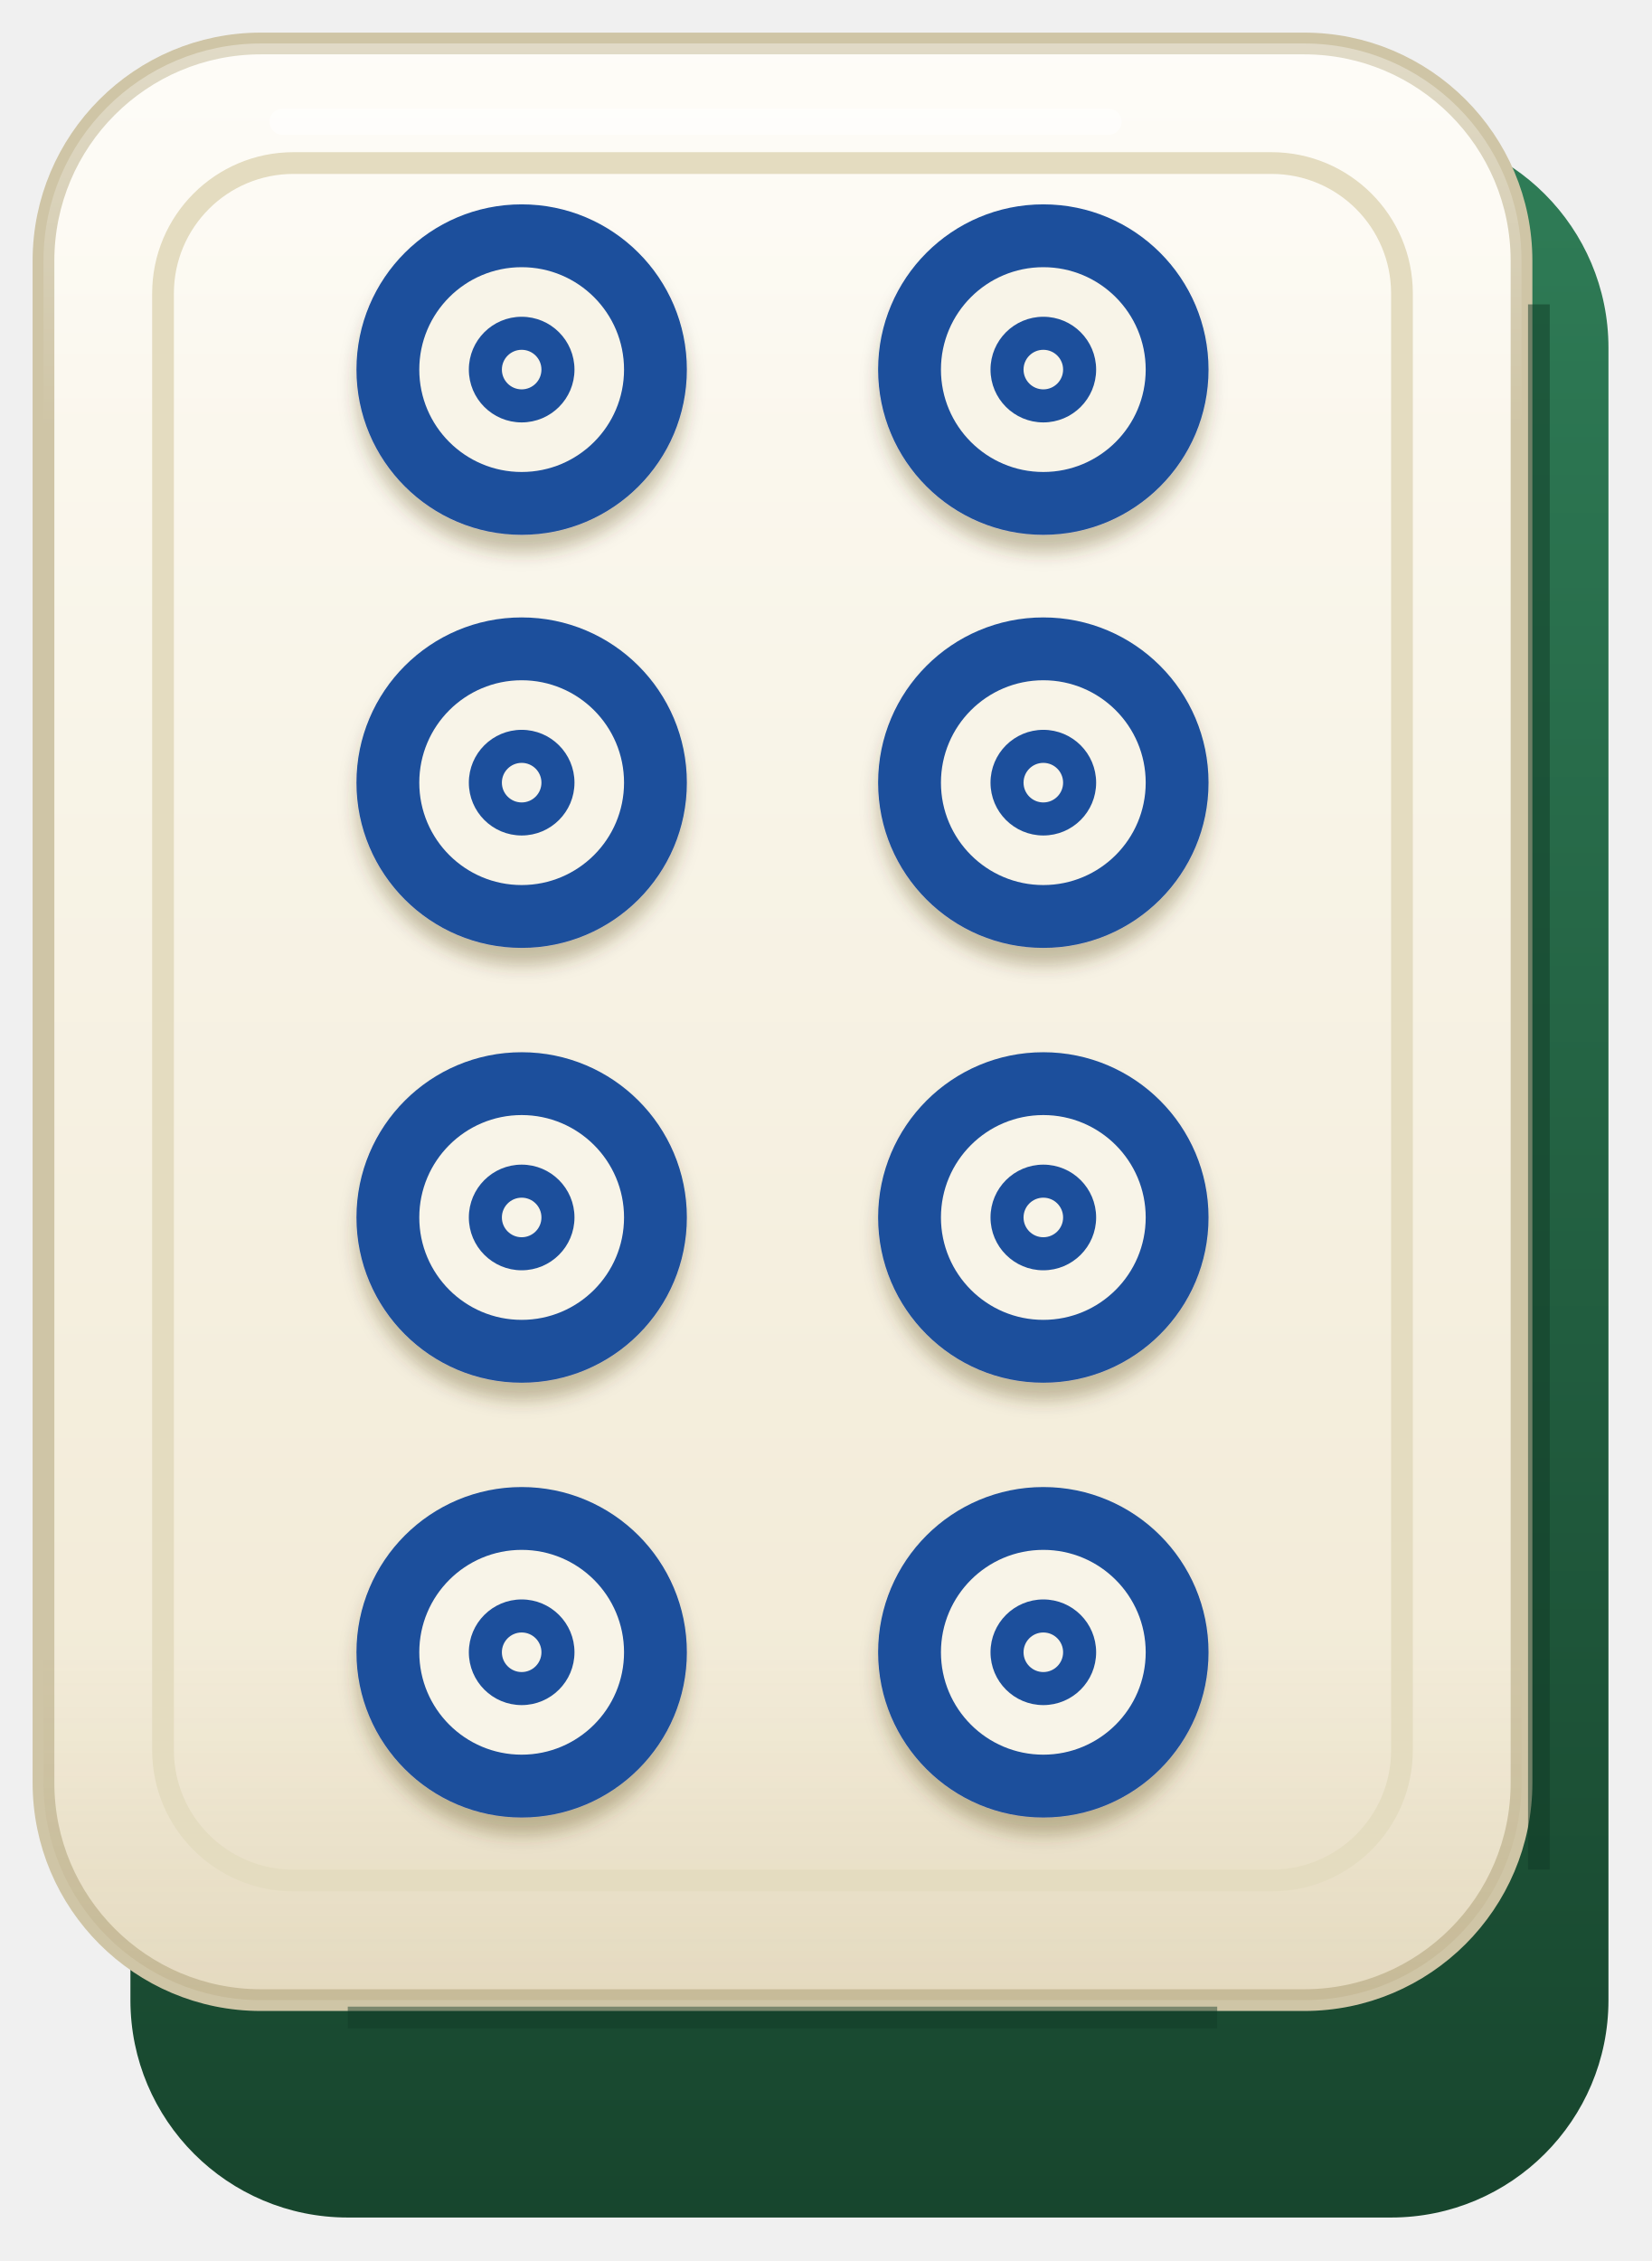
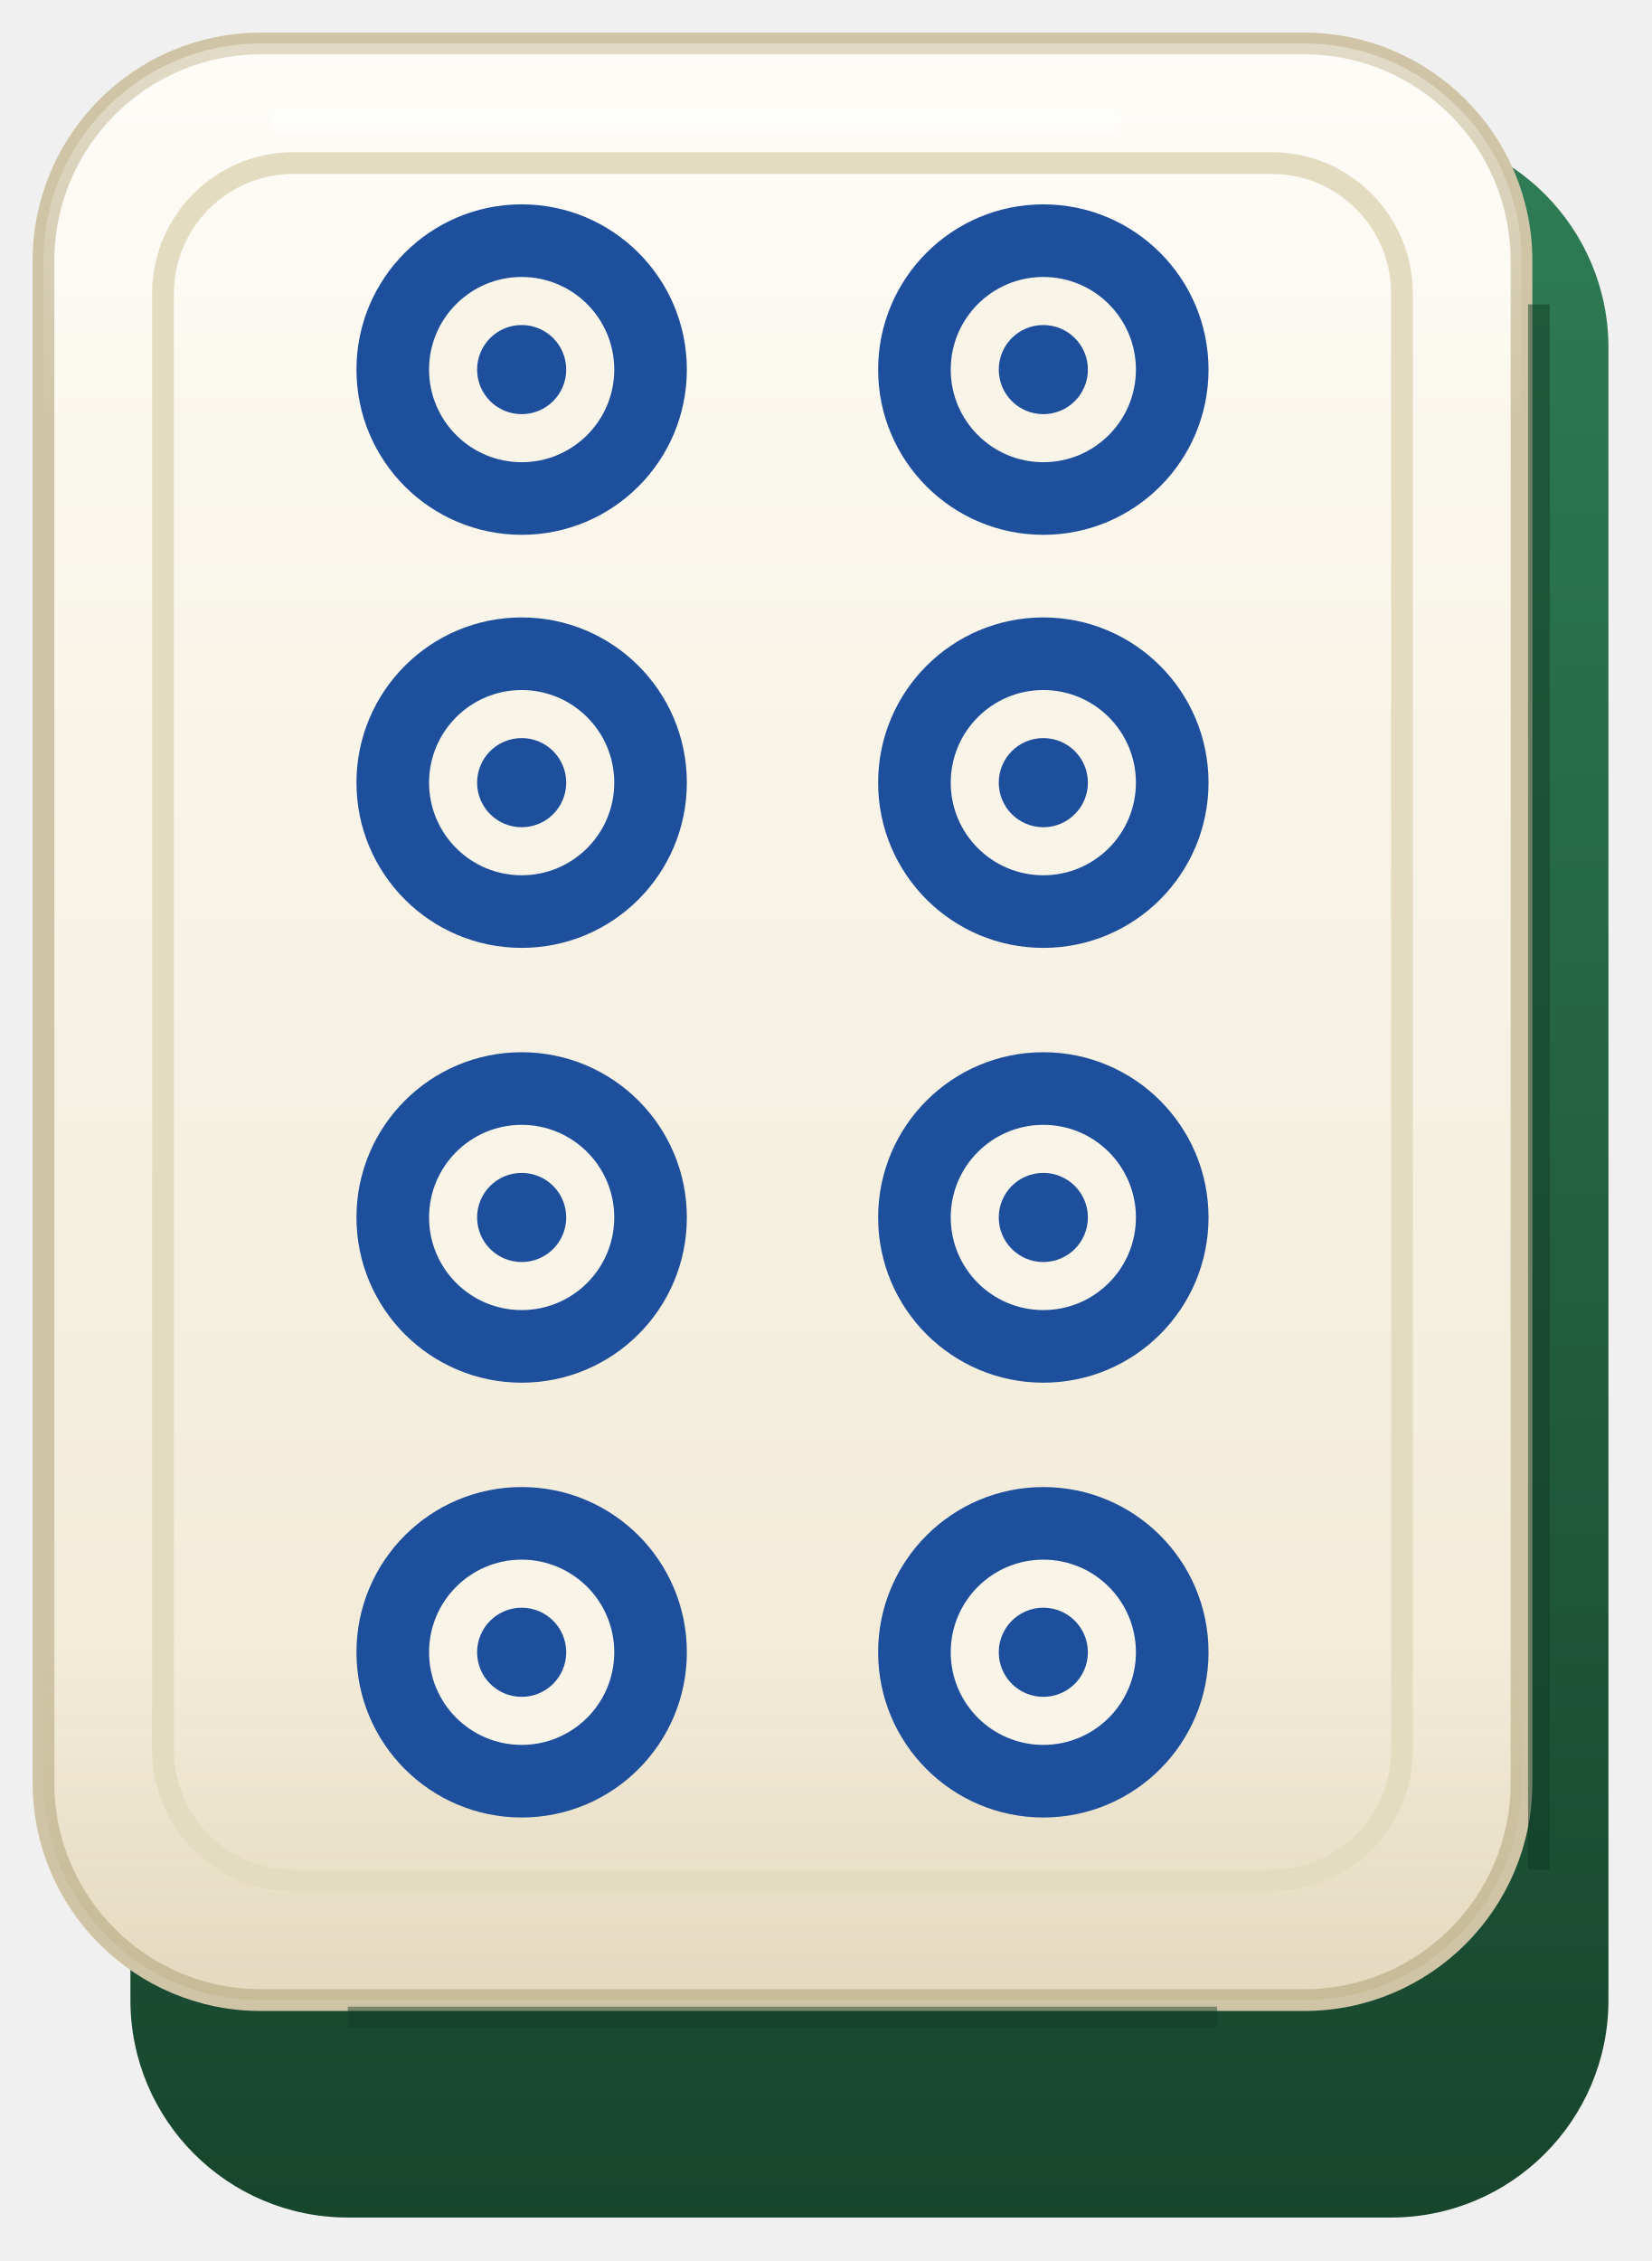
<svg xmlns="http://www.w3.org/2000/svg" viewBox="0 0 76 104">
  <defs>
    <linearGradient id="f" x1="0" y1="0" x2="0" y2="1">
      <stop offset="0" stop-color="#fdfbf4" />
      <stop offset="1" stop-color="#f0e8d2" />
    </linearGradient>
    <linearGradient id="b" x1="0" y1="0" x2="0" y2="1">
      <stop offset="0" stop-color="#2a8a5f" />
      <stop offset="1" stop-color="#1b6444" />
    </linearGradient>
    <linearGradient id="s" x1="0" y1="0" x2="0" y2="1">
      <stop offset="0" stop-color="#2f7d57" />
      <stop offset="1" stop-color="#17452d" />
    </linearGradient>
    <linearGradient id="v" x1="0" y1="0" x2="0" y2="1">
      <stop offset="0" stop-color="#ffffff" stop-opacity=".38" />
      <stop offset=".2" stop-color="#ffffff" stop-opacity="0" />
      <stop offset=".82" stop-color="#8a6c30" stop-opacity="0" />
      <stop offset="1" stop-color="#8a6c30" stop-opacity=".12" />
    </linearGradient>
-     <filter id="e" x="-8%" y="-8%" width="116%" height="116%">
-       <feDropShadow dx="0" dy=".8" stdDeviation=".4" flood-color="#4a3a10" flood-opacity=".3" />
-     </filter>
  </defs>
  <rect x="6" y="6" width="68" height="96" rx="10" fill="url(#s)" />
  <rect x="2" y="2" width="68" height="90" rx="10" fill="url(#f)" stroke="#cfc5a6" />
  <rect x="2" y="2" width="68" height="90" rx="10" fill="url(#v)" />
  <rect x="7.5" y="7.5" width="57" height="79" rx="6" fill="none" stroke="#e4dcc0" />
  <path d="M13 5.6h38" stroke="#fff" stroke-width="1.2" opacity=".55" stroke-linecap="round" />
  <path d="M70.8 14v72" stroke="#0f3a26" stroke-width="1" opacity=".5" />
  <path d="M16 92.8h40" stroke="#0f3a26" stroke-width="1" opacity=".45" />
-   <g filter="url(#e)">
+   <g>
    <g>
      <circle cx="24" cy="17" r="7.6" fill="#1e4f9c" />
-       <circle cx="24" cy="17" r="4.71" fill="#f8f4e8" />
-       <circle cx="24" cy="17" r="2.43" fill="#1e4f9c" />
-       <circle cx="24" cy="17" r="0.91" fill="#f8f4e8" />
+       <circle cx="24" cy="17" r="4.26" fill="#f8f4e8" />
+       <circle cx="24" cy="17" r="2.05" fill="#1e4f9c" />
    </g>
    <g>
      <circle cx="48" cy="17" r="7.6" fill="#1e4f9c" />
-       <circle cx="48" cy="17" r="4.71" fill="#f8f4e8" />
-       <circle cx="48" cy="17" r="2.43" fill="#1e4f9c" />
-       <circle cx="48" cy="17" r="0.91" fill="#f8f4e8" />
+       <circle cx="48" cy="17" r="4.26" fill="#f8f4e8" />
+       <circle cx="48" cy="17" r="2.05" fill="#1e4f9c" />
    </g>
    <g>
      <circle cx="24" cy="36" r="7.6" fill="#1e4f9c" />
-       <circle cx="24" cy="36" r="4.71" fill="#f8f4e8" />
-       <circle cx="24" cy="36" r="2.43" fill="#1e4f9c" />
-       <circle cx="24" cy="36" r="0.91" fill="#f8f4e8" />
+       <circle cx="24" cy="36" r="4.26" fill="#f8f4e8" />
+       <circle cx="24" cy="36" r="2.05" fill="#1e4f9c" />
    </g>
    <g>
      <circle cx="48" cy="36" r="7.6" fill="#1e4f9c" />
-       <circle cx="48" cy="36" r="4.71" fill="#f8f4e8" />
-       <circle cx="48" cy="36" r="2.43" fill="#1e4f9c" />
-       <circle cx="48" cy="36" r="0.91" fill="#f8f4e8" />
+       <circle cx="48" cy="36" r="4.26" fill="#f8f4e8" />
+       <circle cx="48" cy="36" r="2.05" fill="#1e4f9c" />
    </g>
    <g>
      <circle cx="24" cy="56" r="7.6" fill="#1e4f9c" />
-       <circle cx="24" cy="56" r="4.71" fill="#f8f4e8" />
-       <circle cx="24" cy="56" r="2.43" fill="#1e4f9c" />
-       <circle cx="24" cy="56" r="0.91" fill="#f8f4e8" />
+       <circle cx="24" cy="56" r="4.26" fill="#f8f4e8" />
+       <circle cx="24" cy="56" r="2.05" fill="#1e4f9c" />
    </g>
    <g>
      <circle cx="48" cy="56" r="7.6" fill="#1e4f9c" />
-       <circle cx="48" cy="56" r="4.71" fill="#f8f4e8" />
-       <circle cx="48" cy="56" r="2.43" fill="#1e4f9c" />
-       <circle cx="48" cy="56" r="0.91" fill="#f8f4e8" />
+       <circle cx="48" cy="56" r="4.26" fill="#f8f4e8" />
+       <circle cx="48" cy="56" r="2.05" fill="#1e4f9c" />
    </g>
    <g>
      <circle cx="24" cy="76" r="7.6" fill="#1e4f9c" />
-       <circle cx="24" cy="76" r="4.71" fill="#f8f4e8" />
-       <circle cx="24" cy="76" r="2.43" fill="#1e4f9c" />
-       <circle cx="24" cy="76" r="0.91" fill="#f8f4e8" />
+       <circle cx="24" cy="76" r="4.26" fill="#f8f4e8" />
+       <circle cx="24" cy="76" r="2.05" fill="#1e4f9c" />
    </g>
    <g>
      <circle cx="48" cy="76" r="7.6" fill="#1e4f9c" />
-       <circle cx="48" cy="76" r="4.71" fill="#f8f4e8" />
-       <circle cx="48" cy="76" r="2.43" fill="#1e4f9c" />
-       <circle cx="48" cy="76" r="0.91" fill="#f8f4e8" />
+       <circle cx="48" cy="76" r="4.26" fill="#f8f4e8" />
+       <circle cx="48" cy="76" r="2.05" fill="#1e4f9c" />
    </g>
  </g>
</svg>
